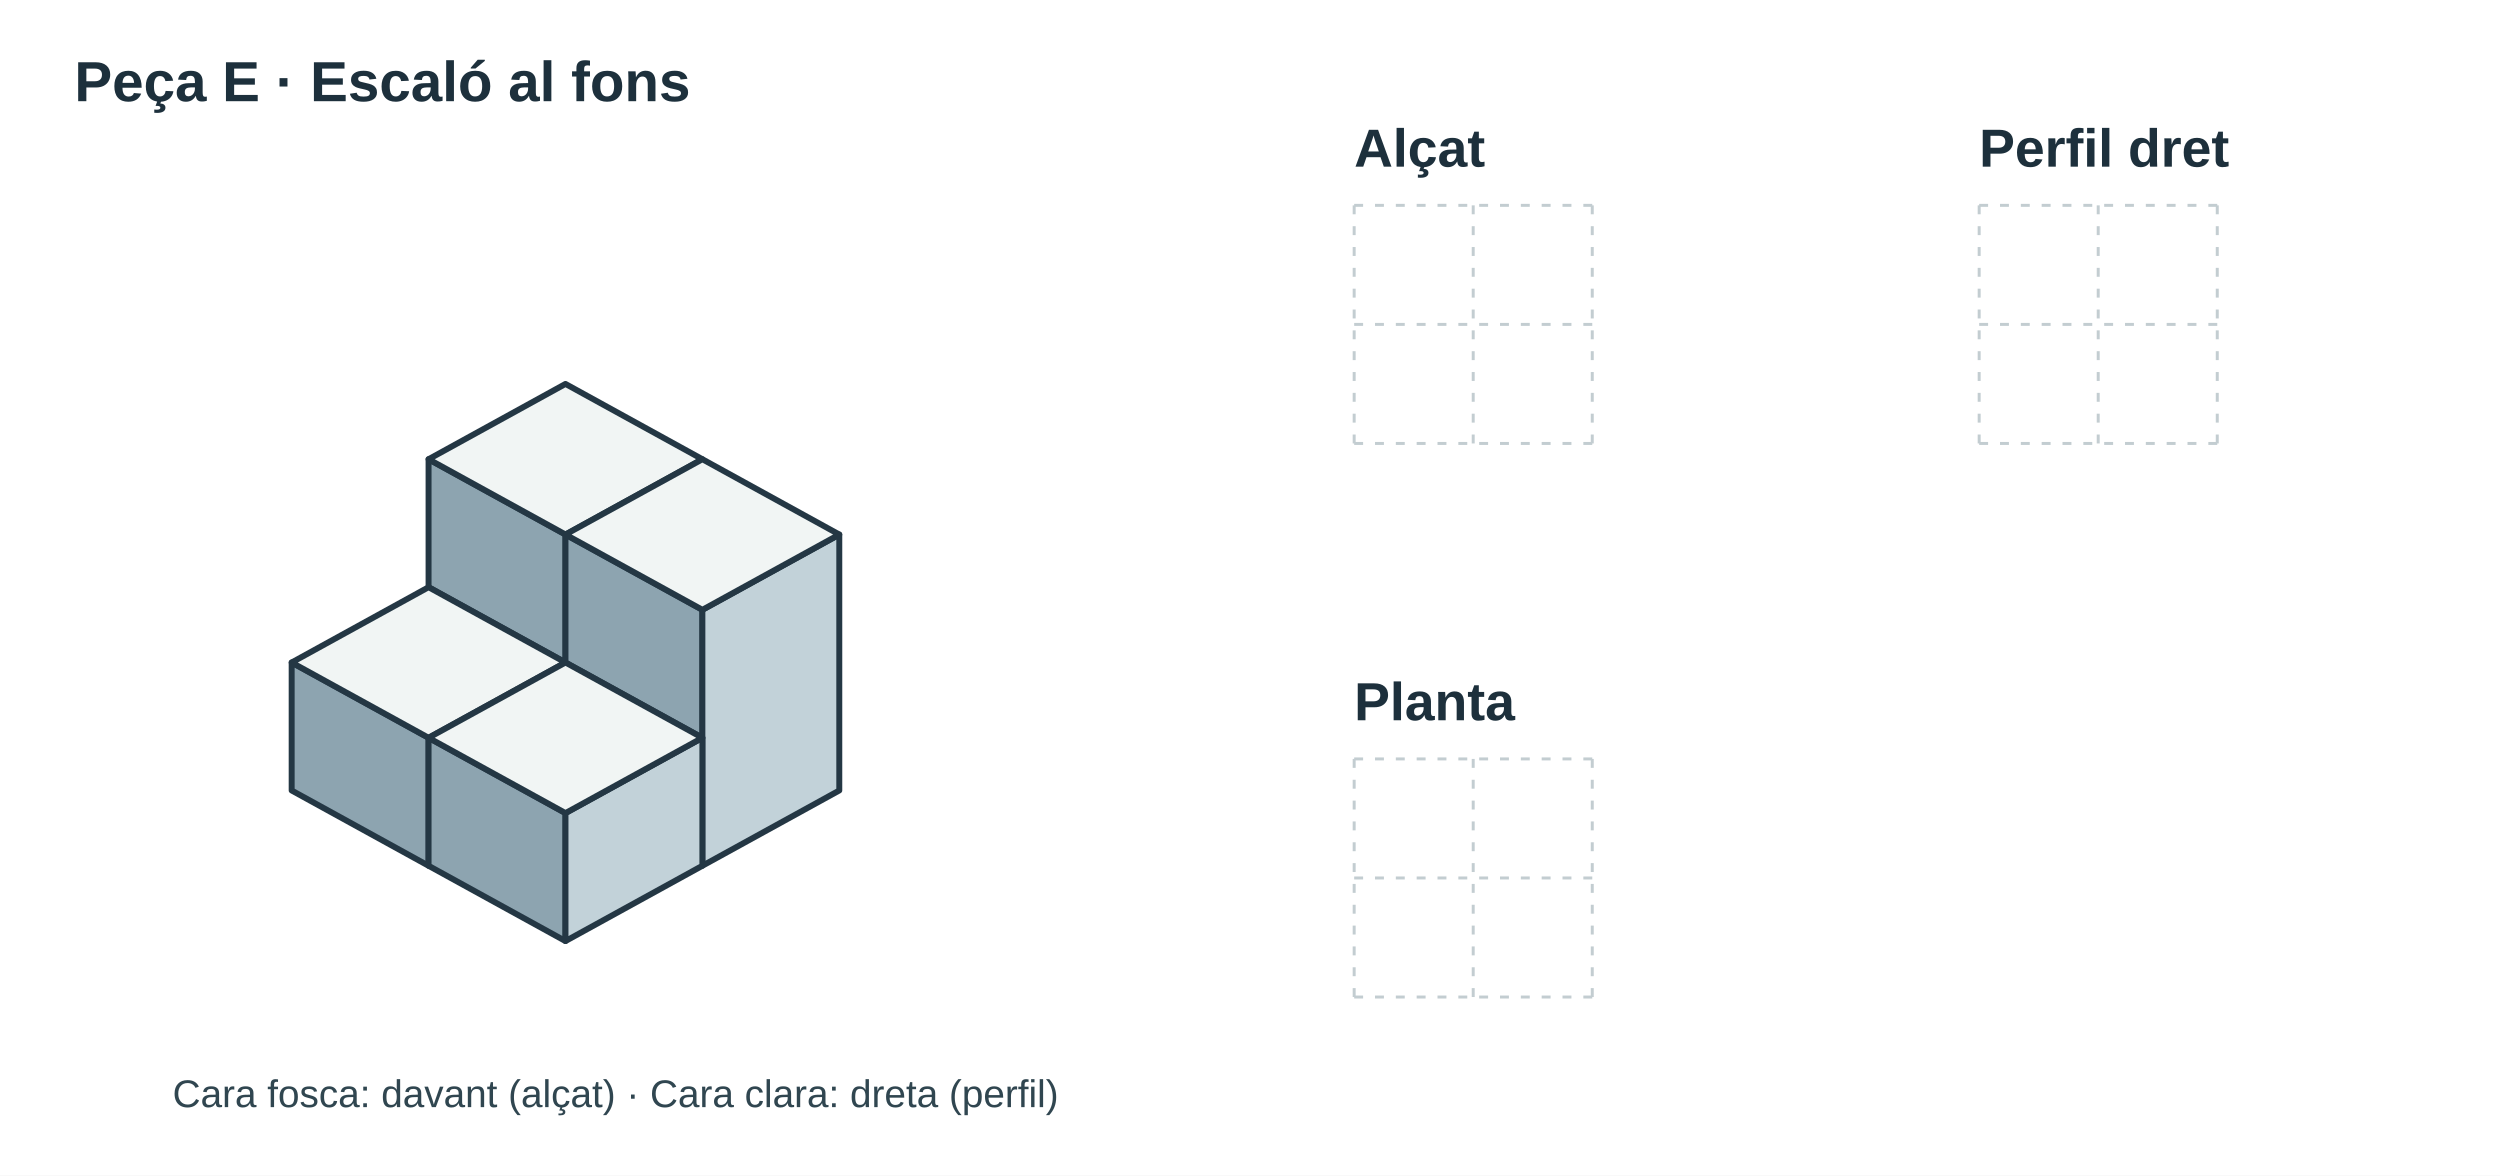
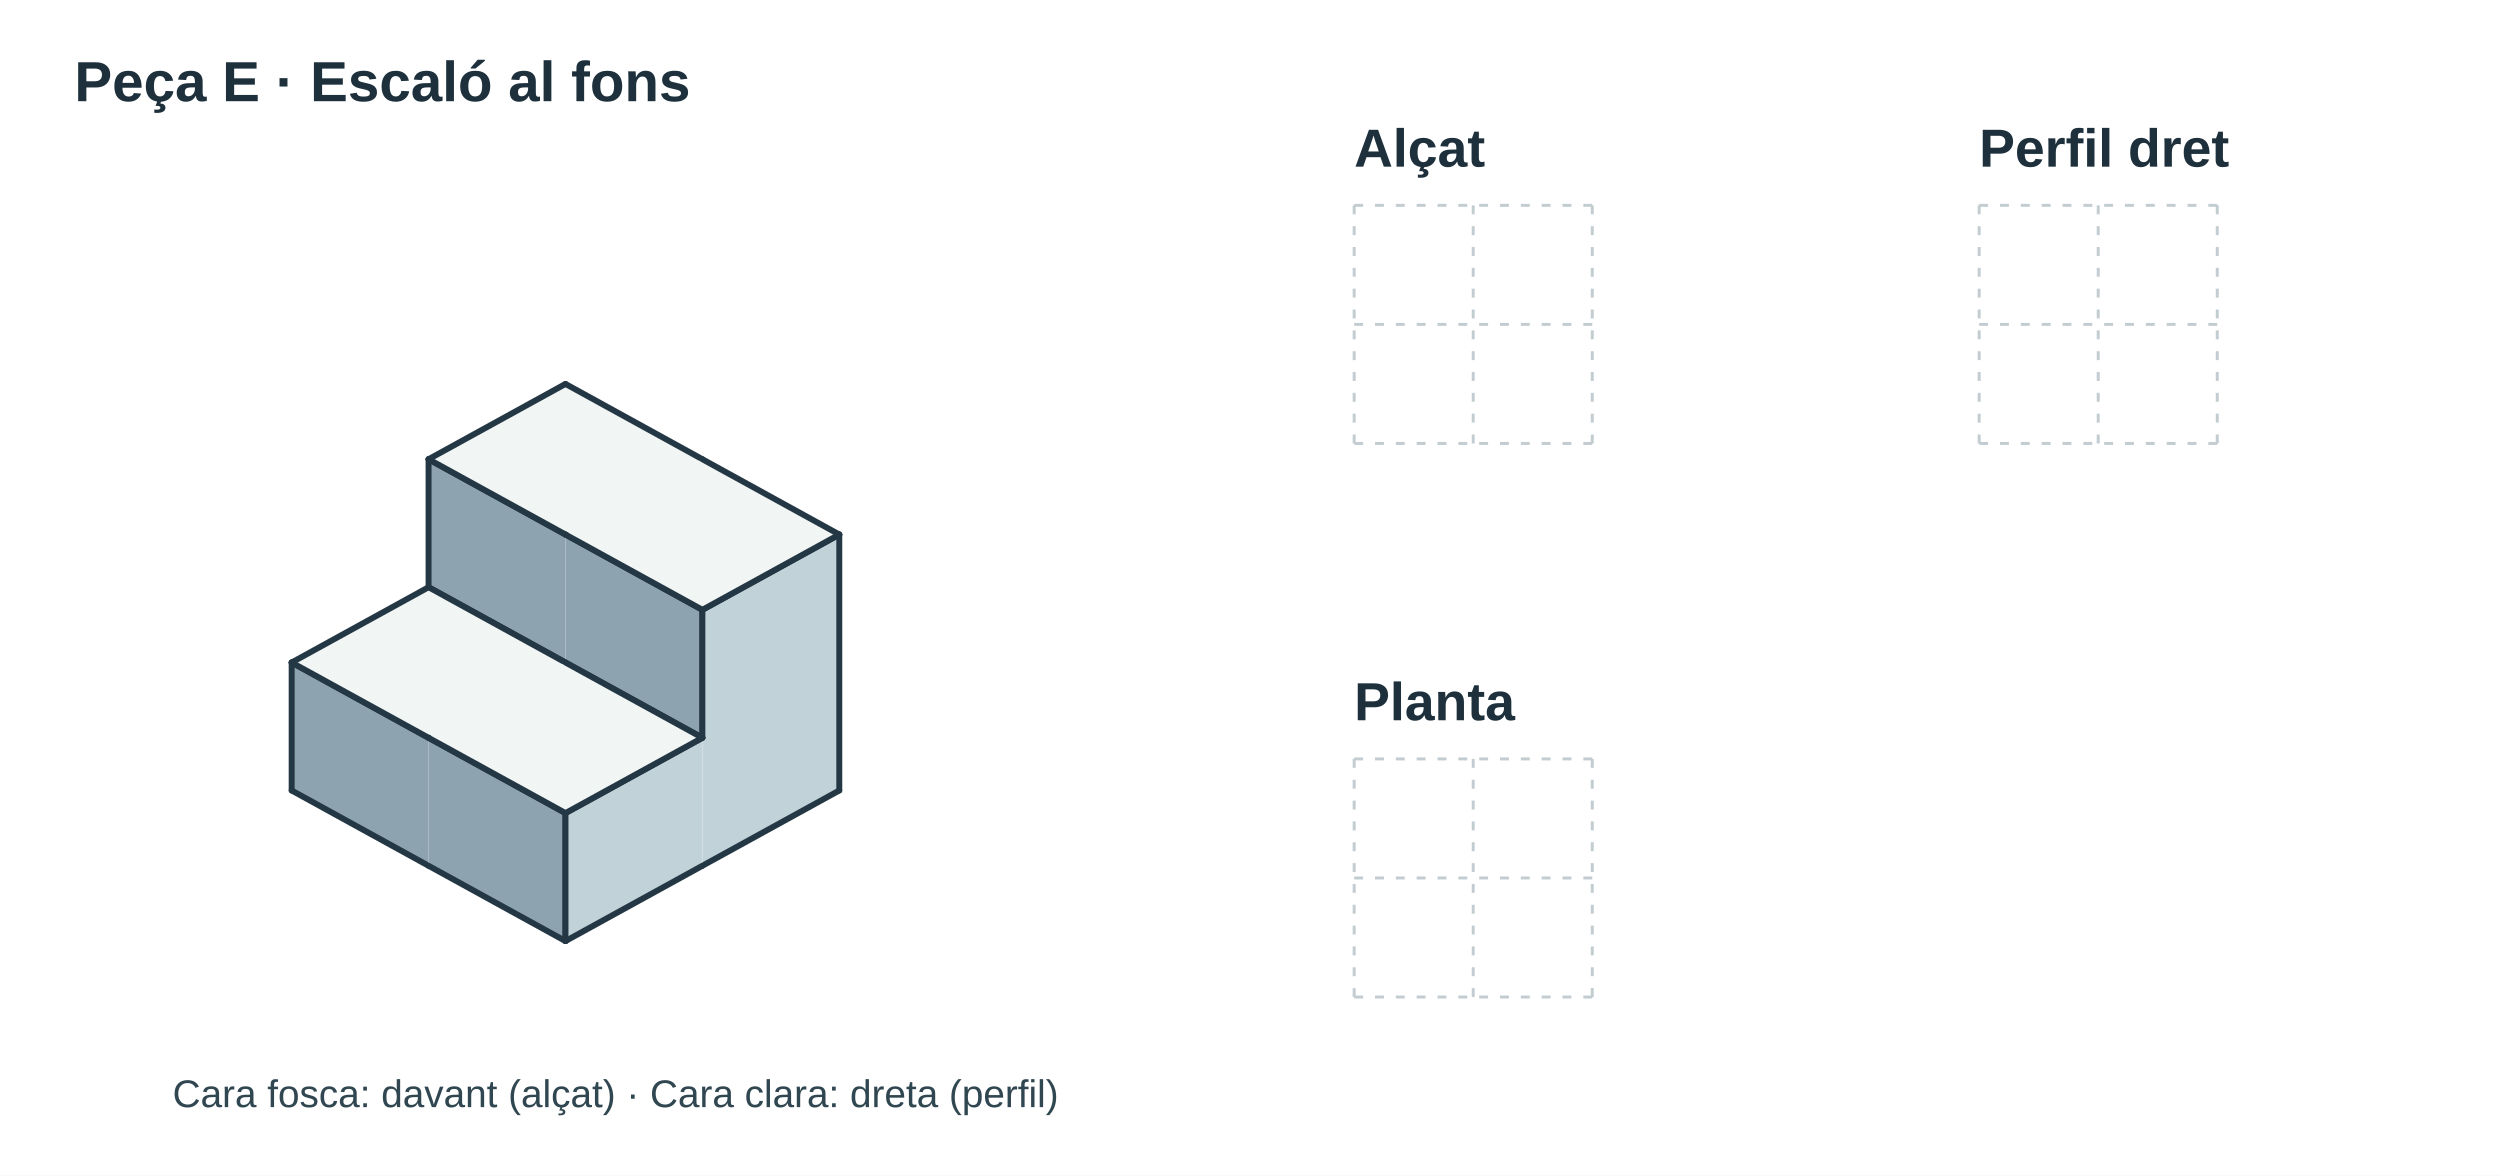
<svg xmlns="http://www.w3.org/2000/svg" width="840" height="395" viewBox="0 0 840 395" role="img" aria-labelledby="title desc">
  <rect width="840" height="395" fill="white" />
  <text x="25" y="34" font-family="Arial,sans-serif" font-size="19" font-weight="bold" fill="#1d303c">Peça E · Escaló al fons</text>
  <text x="58" y="372" font-family="Arial,sans-serif" font-size="13" fill="#304650">Cara fosca: davant (alçat) · Cara clara: dreta (perfil)</text>
-   <polygon points="144.0,154.3 190.0,179.6 190.0,222.6 144.0,197.3" fill="#8da4b0" stroke="#243744" stroke-width="2" stroke-linejoin="round" />
-   <polygon points="144.0,154.3 190.0,179.6 236.0,154.3 190.0,129.0" fill="#f1f5f4" stroke="#243744" stroke-width="2" stroke-linejoin="round" />
-   <polygon points="190.0,179.6 236.0,204.9 236.0,247.9 190.0,222.6" fill="#8da4b0" stroke="#243744" stroke-width="2" stroke-linejoin="round" />
-   <polygon points="236.0,204.9 282.0,179.6 282.0,265.6 236.0,290.9" fill="#c2d2d9" stroke="#243744" stroke-width="2" stroke-linejoin="round" />
-   <polygon points="190.0,179.6 236.0,204.9 282.0,179.6 236.0,154.3" fill="#f1f5f4" stroke="#243744" stroke-width="2" stroke-linejoin="round" />
-   <polygon points="98.0,222.6 144.0,247.9 144.0,290.9 98.0,265.6" fill="#8da4b0" stroke="#243744" stroke-width="2" stroke-linejoin="round" />
-   <polygon points="98.0,222.6 144.0,247.9 190.0,222.6 144.0,197.3" fill="#f1f5f4" stroke="#243744" stroke-width="2" stroke-linejoin="round" />
-   <polygon points="144.0,247.9 190.0,273.2 190.0,316.2 144.0,290.9" fill="#8da4b0" stroke="#243744" stroke-width="2" stroke-linejoin="round" />
-   <polygon points="190.0,273.2 236.0,247.9 236.0,290.9 190.0,316.2" fill="#c2d2d9" stroke="#243744" stroke-width="2" stroke-linejoin="round" />
-   <polygon points="144.0,247.9 190.0,273.2 236.0,247.9 190.0,222.6" fill="#f1f5f4" stroke="#243744" stroke-width="2" stroke-linejoin="round" />
+   <polygon points="144.0,154.3 190.0,179.6 190.0,222.6 144.0,197.3" fill="#8da4b0" />
+   <line x1="144.0" y1="154.3" x2="190.0" y2="179.6" stroke="#243744" stroke-width="2" stroke-linecap="round" />
+   <line x1="190.0" y1="222.6" x2="144.0" y2="197.3" stroke="#243744" stroke-width="2" stroke-linecap="round" />
+   <line x1="144.0" y1="197.3" x2="144.0" y2="154.3" stroke="#243744" stroke-width="2" stroke-linecap="round" />
+   <polygon points="144.0,154.3 190.0,179.6 236.0,154.3 190.0,129.0" fill="#f1f5f4" />
+   <line x1="144.0" y1="154.3" x2="190.0" y2="179.6" stroke="#243744" stroke-width="2" stroke-linecap="round" />
+   <line x1="236.0" y1="154.3" x2="190.0" y2="129.0" stroke="#243744" stroke-width="2" stroke-linecap="round" />
+   <line x1="190.0" y1="129.0" x2="144.0" y2="154.3" stroke="#243744" stroke-width="2" stroke-linecap="round" />
+   <polygon points="190.0,179.6 236.0,204.9 236.0,247.9 190.0,222.6" fill="#8da4b0" />
+   <line x1="190.0" y1="179.6" x2="236.0" y2="204.9" stroke="#243744" stroke-width="2" stroke-linecap="round" />
+   <line x1="236.0" y1="204.9" x2="236.0" y2="247.9" stroke="#243744" stroke-width="2" stroke-linecap="round" />
+   <line x1="236.0" y1="247.9" x2="190.0" y2="222.6" stroke="#243744" stroke-width="2" stroke-linecap="round" />
+   <polygon points="236.0,204.9 282.0,179.6 282.0,265.6 236.0,290.9" fill="#c2d2d9" />
+   <line x1="236.0" y1="204.9" x2="282.0" y2="179.6" stroke="#243744" stroke-width="2" stroke-linecap="round" />
+   <line x1="282.0" y1="179.6" x2="282.0" y2="265.6" stroke="#243744" stroke-width="2" stroke-linecap="round" />
+   <line x1="282.0" y1="265.6" x2="236.0" y2="290.9" stroke="#243744" stroke-width="2" stroke-linecap="round" />
+   <line x1="236.0" y1="247.9" x2="236.0" y2="204.9" stroke="#243744" stroke-width="2" stroke-linecap="round" />
+   <polygon points="190.0,179.6 236.0,204.9 282.0,179.6 236.0,154.3" fill="#f1f5f4" />
+   <line x1="190.0" y1="179.6" x2="236.0" y2="204.9" stroke="#243744" stroke-width="2" stroke-linecap="round" />
+   <line x1="236.0" y1="204.9" x2="282.0" y2="179.6" stroke="#243744" stroke-width="2" stroke-linecap="round" />
+   <line x1="282.0" y1="179.6" x2="236.0" y2="154.3" stroke="#243744" stroke-width="2" stroke-linecap="round" />
+   <polygon points="98.0,222.6 144.0,247.9 144.0,290.9 98.0,265.6" fill="#8da4b0" />
+   <line x1="98.0" y1="222.6" x2="144.0" y2="247.9" stroke="#243744" stroke-width="2" stroke-linecap="round" />
+   <line x1="144.0" y1="290.9" x2="98.0" y2="265.6" stroke="#243744" stroke-width="2" stroke-linecap="round" />
+   <line x1="98.0" y1="265.6" x2="98.0" y2="222.6" stroke="#243744" stroke-width="2" stroke-linecap="round" />
+   <polygon points="98.0,222.6 144.0,247.9 190.0,222.6 144.0,197.3" fill="#f1f5f4" />
+   <line x1="98.0" y1="222.6" x2="144.0" y2="247.9" stroke="#243744" stroke-width="2" stroke-linecap="round" />
+   <line x1="190.0" y1="222.6" x2="144.0" y2="197.3" stroke="#243744" stroke-width="2" stroke-linecap="round" />
+   <line x1="144.0" y1="197.3" x2="98.0" y2="222.6" stroke="#243744" stroke-width="2" stroke-linecap="round" />
+   <polygon points="144.0,247.9 190.0,273.2 190.0,316.2 144.0,290.9" fill="#8da4b0" />
+   <line x1="144.0" y1="247.9" x2="190.0" y2="273.2" stroke="#243744" stroke-width="2" stroke-linecap="round" />
+   <line x1="190.0" y1="273.2" x2="190.0" y2="316.2" stroke="#243744" stroke-width="2" stroke-linecap="round" />
+   <line x1="190.0" y1="316.2" x2="144.0" y2="290.9" stroke="#243744" stroke-width="2" stroke-linecap="round" />
+   <polygon points="190.0,273.2 236.0,247.9 236.0,290.9 190.0,316.2" fill="#c2d2d9" />
+   <line x1="190.0" y1="273.2" x2="236.0" y2="247.9" stroke="#243744" stroke-width="2" stroke-linecap="round" />
+   <line x1="236.0" y1="290.9" x2="190.0" y2="316.2" stroke="#243744" stroke-width="2" stroke-linecap="round" />
+   <line x1="190.0" y1="316.2" x2="190.0" y2="273.2" stroke="#243744" stroke-width="2" stroke-linecap="round" />
+   <polygon points="144.0,247.9 190.0,273.2 236.0,247.9 190.0,222.6" fill="#f1f5f4" />
+   <line x1="144.0" y1="247.9" x2="190.0" y2="273.2" stroke="#243744" stroke-width="2" stroke-linecap="round" />
+   <line x1="190.0" y1="273.2" x2="236.0" y2="247.9" stroke="#243744" stroke-width="2" stroke-linecap="round" />
+   <line x1="236.0" y1="247.9" x2="190.0" y2="222.6" stroke="#243744" stroke-width="2" stroke-linecap="round" />
  <text x="455" y="56" font-family="Arial,sans-serif" font-size="18" font-weight="bold" fill="#1d303c">Alçat</text>
  <text x="665" y="56" font-family="Arial,sans-serif" font-size="18" font-weight="bold" fill="#1d303c">Perfil dret</text>
  <text x="455" y="242" font-family="Arial,sans-serif" font-size="18" font-weight="bold" fill="#1d303c">Planta</text>
  <line x1="455" y1="69" x2="455" y2="149" stroke="#c3cdd1" stroke-width="1" stroke-dasharray="3 4" />
  <line x1="495" y1="69" x2="495" y2="149" stroke="#c3cdd1" stroke-width="1" stroke-dasharray="3 4" />
  <line x1="535" y1="69" x2="535" y2="149" stroke="#c3cdd1" stroke-width="1" stroke-dasharray="3 4" />
  <line x1="455" y1="69" x2="535" y2="69" stroke="#c3cdd1" stroke-width="1" stroke-dasharray="3 4" />
  <line x1="455" y1="109" x2="535" y2="109" stroke="#c3cdd1" stroke-width="1" stroke-dasharray="3 4" />
  <line x1="455" y1="149" x2="535" y2="149" stroke="#c3cdd1" stroke-width="1" stroke-dasharray="3 4" />
  <line x1="665" y1="69" x2="665" y2="149" stroke="#c3cdd1" stroke-width="1" stroke-dasharray="3 4" />
  <line x1="705" y1="69" x2="705" y2="149" stroke="#c3cdd1" stroke-width="1" stroke-dasharray="3 4" />
  <line x1="745" y1="69" x2="745" y2="149" stroke="#c3cdd1" stroke-width="1" stroke-dasharray="3 4" />
  <line x1="665" y1="69" x2="745" y2="69" stroke="#c3cdd1" stroke-width="1" stroke-dasharray="3 4" />
  <line x1="665" y1="109" x2="745" y2="109" stroke="#c3cdd1" stroke-width="1" stroke-dasharray="3 4" />
  <line x1="665" y1="149" x2="745" y2="149" stroke="#c3cdd1" stroke-width="1" stroke-dasharray="3 4" />
  <line x1="455" y1="255" x2="455" y2="335" stroke="#c3cdd1" stroke-width="1" stroke-dasharray="3 4" />
  <line x1="495" y1="255" x2="495" y2="335" stroke="#c3cdd1" stroke-width="1" stroke-dasharray="3 4" />
  <line x1="535" y1="255" x2="535" y2="335" stroke="#c3cdd1" stroke-width="1" stroke-dasharray="3 4" />
  <line x1="455" y1="255" x2="535" y2="255" stroke="#c3cdd1" stroke-width="1" stroke-dasharray="3 4" />
  <line x1="455" y1="295" x2="535" y2="295" stroke="#c3cdd1" stroke-width="1" stroke-dasharray="3 4" />
  <line x1="455" y1="335" x2="535" y2="335" stroke="#c3cdd1" stroke-width="1" stroke-dasharray="3 4" />
</svg>
